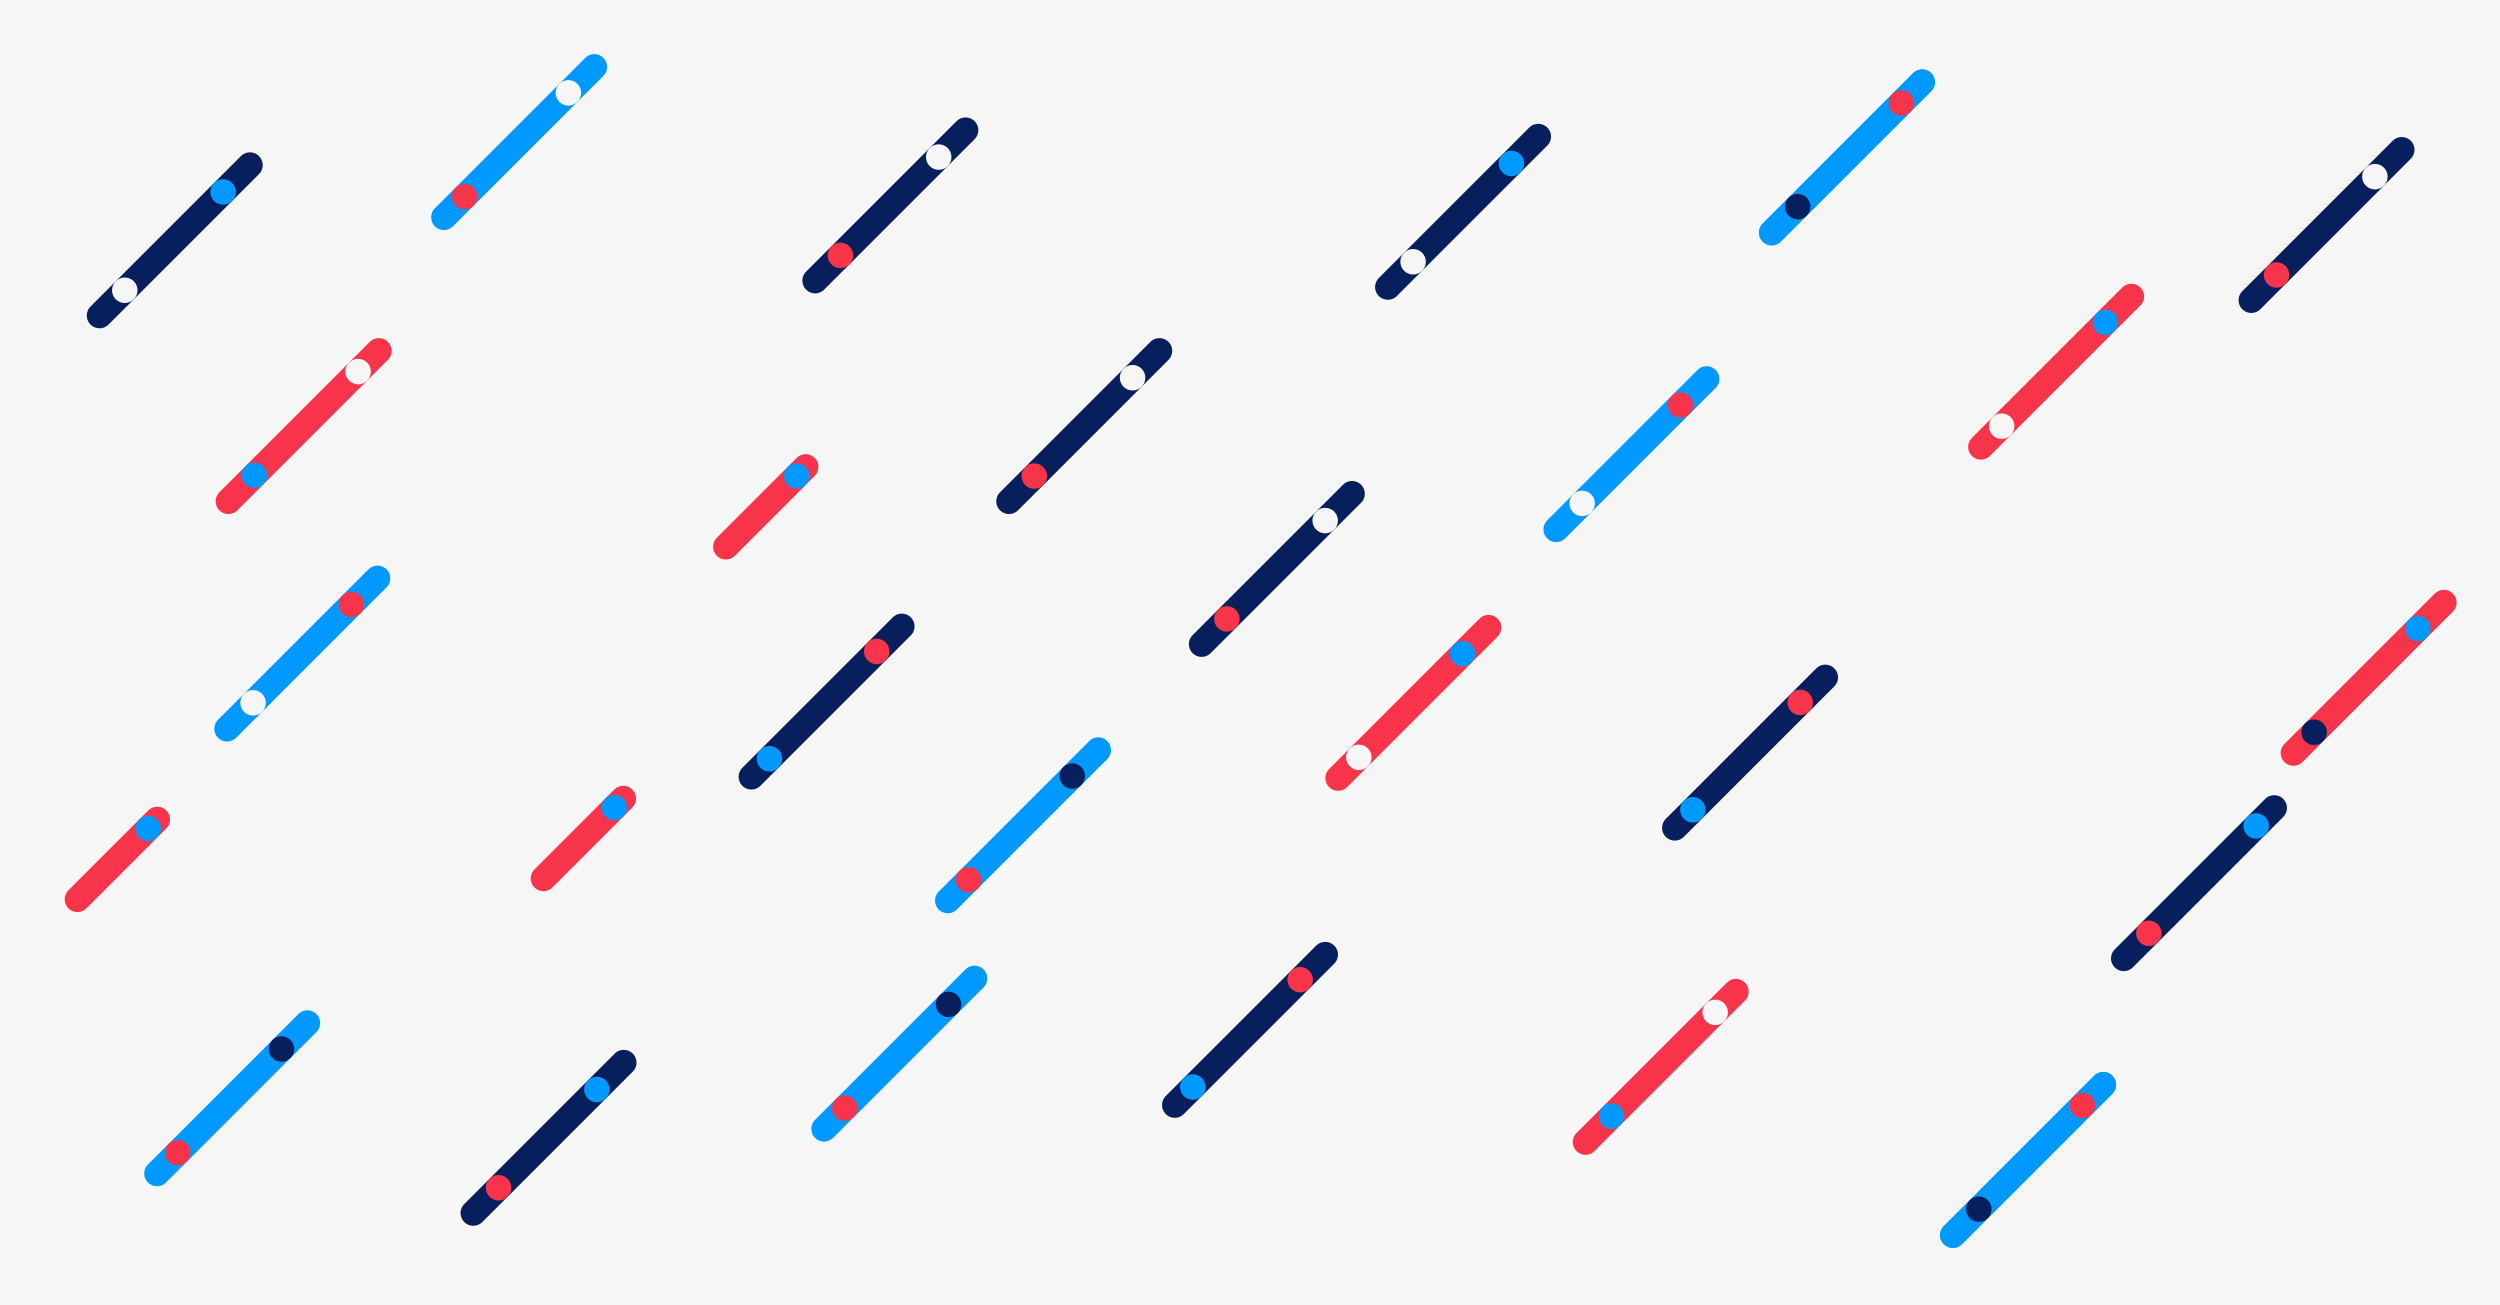
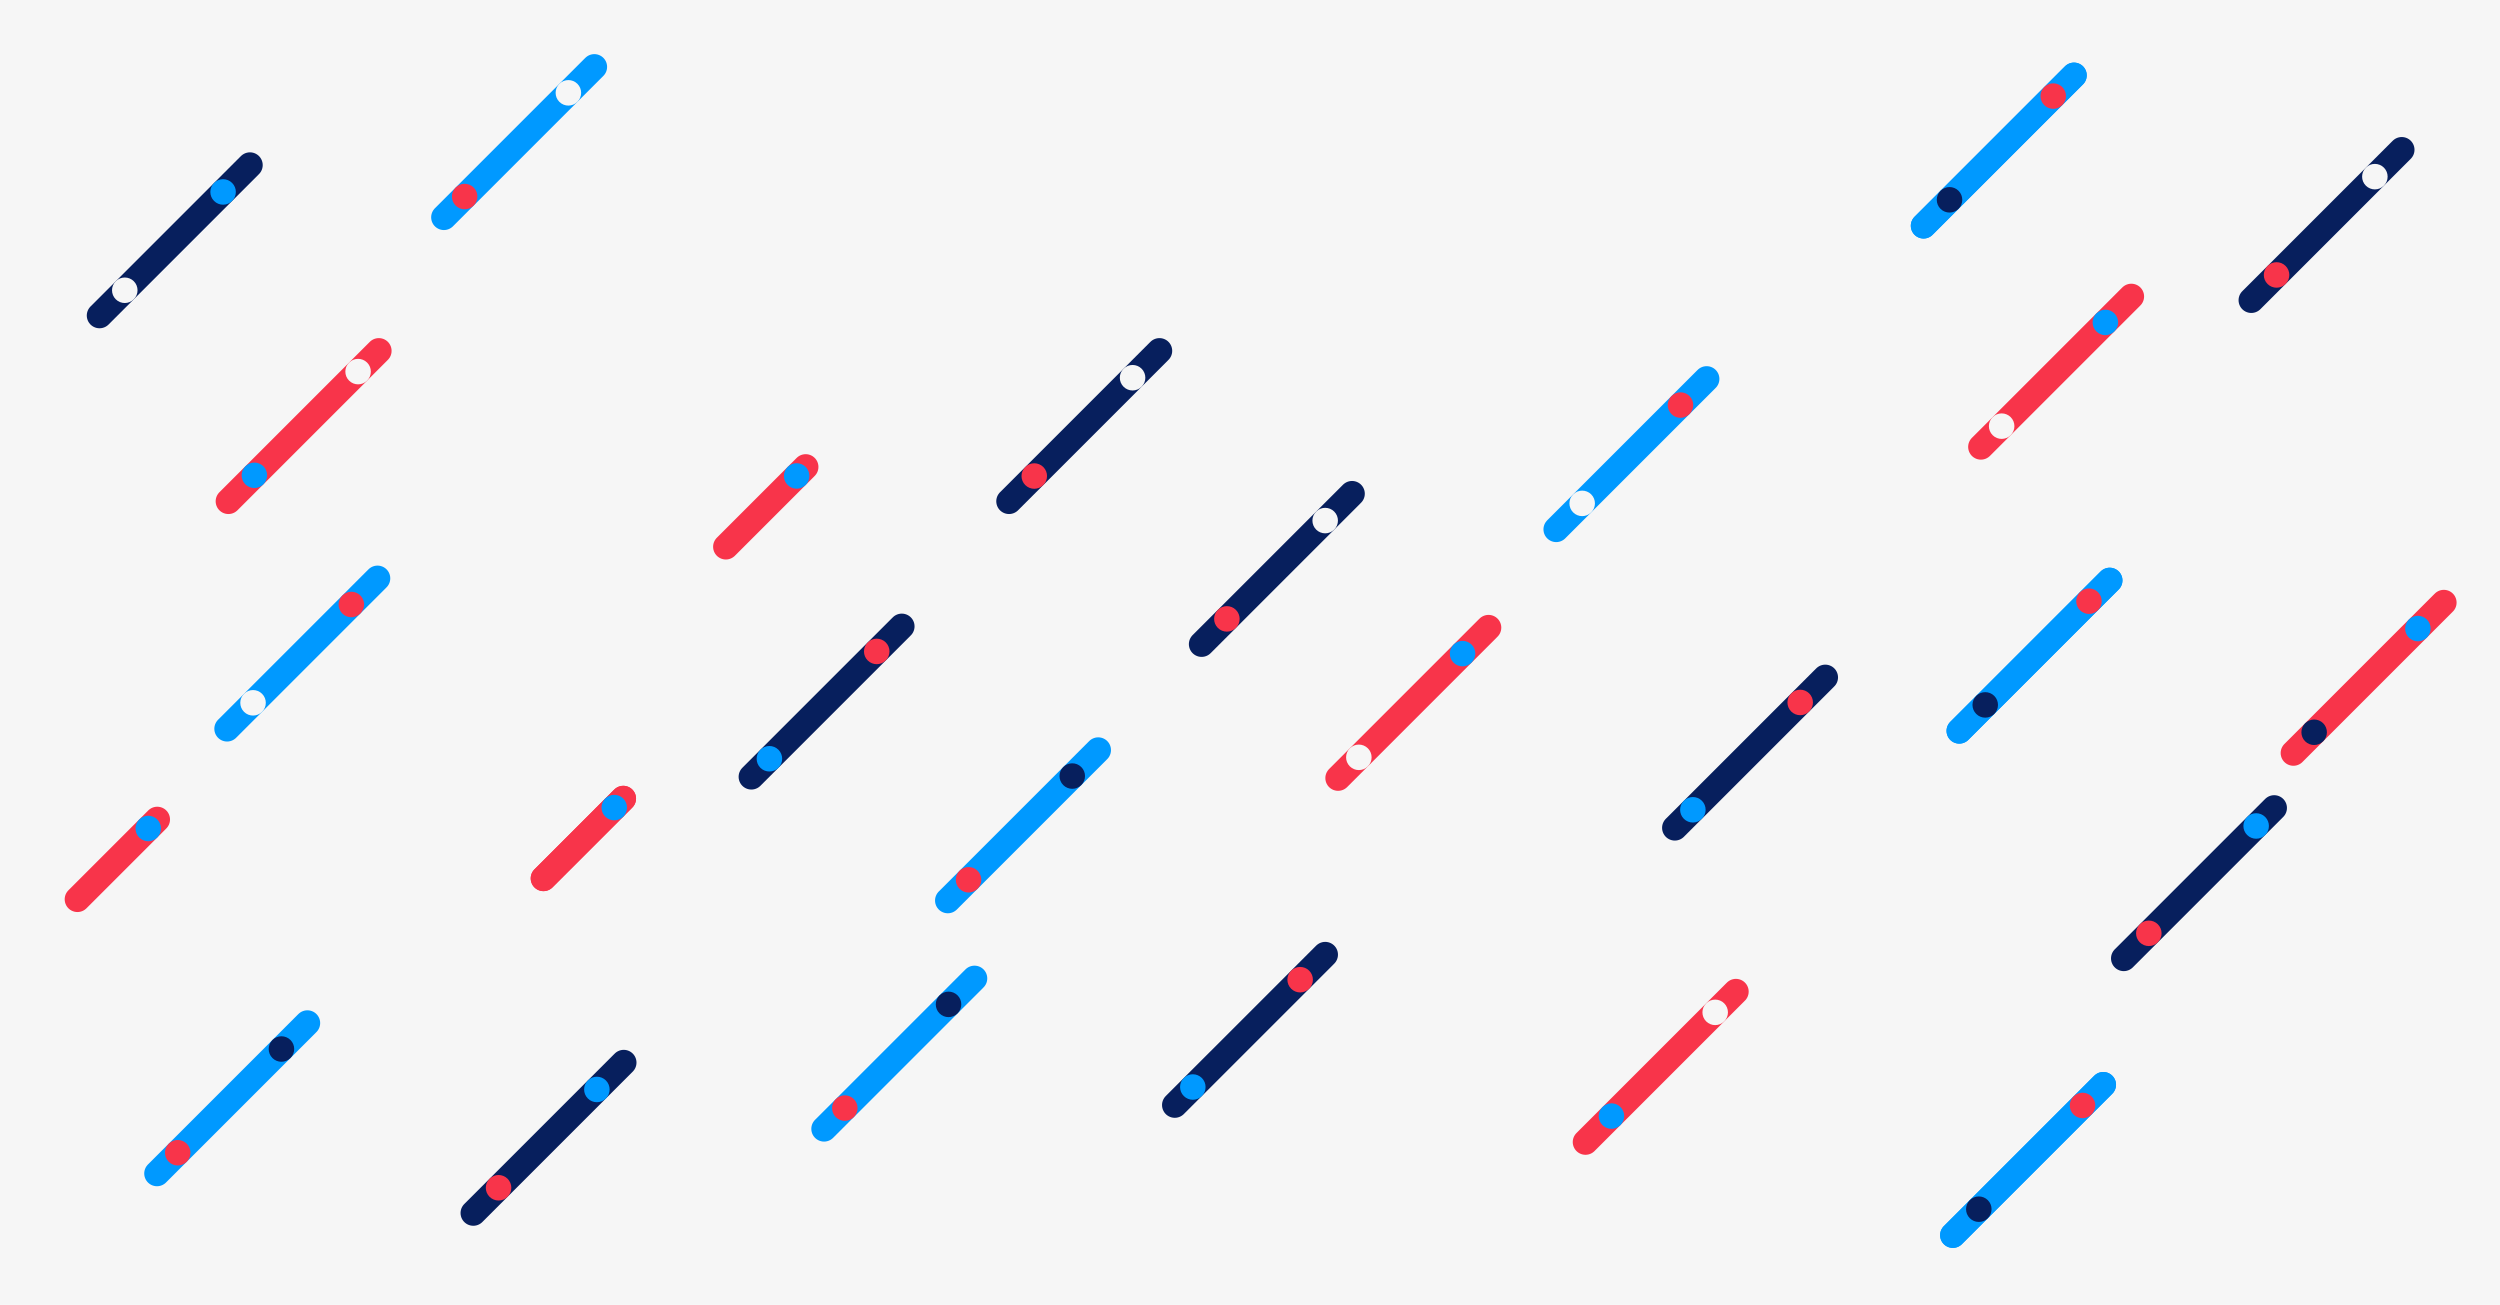
<svg xmlns="http://www.w3.org/2000/svg" width="1960" height="1023" viewBox="0 0 1960 1023" fill="none">
  <rect width="1960" height="1023" fill="#F6F6F6" />
  <path d="M764.011 767.071L646.071 885.011" stroke="#0099FF" stroke-width="20" stroke-linecap="round" />
  <circle cx="743.652" cy="787.43" r="10" transform="rotate(-135 743.652 787.43)" fill="#071F5D" />
  <circle cx="662.335" cy="868.747" r="10" transform="rotate(-135 662.335 868.747)" fill="#F8344A" />
  <path d="M861.011 588.071L743.071 706.011" stroke="#0099FF" stroke-width="20" stroke-linecap="round" />
  <circle cx="840.652" cy="608.43" r="10" transform="rotate(-135 840.652 608.43)" fill="#071F5D" />
  <circle cx="759.335" cy="689.747" r="10" transform="rotate(-135 759.335 689.747)" fill="#F8344A" />
  <path d="M241.011 802.071L123.071 920.011" stroke="#0099FF" stroke-width="20" stroke-linecap="round" />
  <circle cx="220.652" cy="822.43" r="10" transform="rotate(-135 220.652 822.43)" fill="#071F5D" />
  <circle cx="139.335" cy="903.747" r="10" transform="rotate(-135 139.335 903.747)" fill="#F8344A" />
-   <path d="M1389.03 182.366L1506.97 64.426" stroke="#0099FF" stroke-width="20" stroke-linecap="round" />
-   <path d="M1389.03 182.366L1506.97 64.426" stroke="#0099FF" stroke-width="20" stroke-linecap="round" />
-   <circle cx="10" cy="10" r="10" transform="matrix(-0.707107 -0.707107 -0.707107 0.707107 1423.53 162.007)" fill="#071F5D" />
-   <circle cx="10" cy="10" r="10" transform="matrix(-0.707107 -0.707107 -0.707107 0.707107 1504.85 80.6896)" fill="#F8344A" />
+   <path d="M1508.07 177.011L1626.01 59.071" stroke="#0099FF" stroke-width="20" stroke-linecap="round" />
+   <path d="M1508.07 177.011L1626.01 59.071" stroke="#0099FF" stroke-width="20" stroke-linecap="round" />
+   <circle cx="10" cy="10" r="10" transform="matrix(-0.707107 -0.707107 -0.707107 0.707107 1542.57 156.652)" fill="#071F5D" />
+   <circle cx="10" cy="10" r="10" transform="matrix(-0.707107 -0.707107 -0.707107 0.707107 1623.89 75.3345)" fill="#F8344A" />
+   <path d="M1536.07 573.011L1654.01 455.071" stroke="#0099FF" stroke-width="20" stroke-linecap="round" />
+   <path d="M1536.07 573.011L1654.01 455.071" stroke="#0099FF" stroke-width="20" stroke-linecap="round" />
+   <circle cx="10" cy="10" r="10" transform="matrix(-0.707107 -0.707107 -0.707107 0.707107 1570.57 552.652)" fill="#071F5D" />
+   <circle cx="10" cy="10" r="10" transform="matrix(-0.707107 -0.707107 -0.707107 0.707107 1651.89 471.334)" fill="#F8344A" />
  <path d="M1531.03 968.366L1648.97 850.426" stroke="#0099FF" stroke-width="20" stroke-linecap="round" />
  <path d="M1531.03 968.366L1648.97 850.426" stroke="#0099FF" stroke-width="20" stroke-linecap="round" />
  <circle cx="10" cy="10" r="10" transform="matrix(-0.707107 -0.707107 -0.707107 0.707107 1565.53 948.007)" fill="#071F5D" />
  <circle cx="10" cy="10" r="10" transform="matrix(-0.707107 -0.707107 -0.707107 0.707107 1646.85 866.69)" fill="#F8344A" />
  <path d="M465.97 52.426L348.03 170.366" stroke="#0099FF" stroke-width="20" stroke-linecap="round" />
  <circle cx="445.611" cy="72.785" r="10" transform="rotate(-135 445.611 72.7851)" fill="#F6F6F6" />
  <circle cx="364.294" cy="154.102" r="10" transform="rotate(-135 364.294 154.102)" fill="#F8344A" />
  <path d="M178.03 571.366L295.97 453.426" stroke="#0099FF" stroke-width="20" stroke-linecap="round" />
  <circle cx="10" cy="10" r="10" transform="matrix(-0.707107 -0.707107 -0.707107 0.707107 212.531 551.007)" fill="#F6F6F6" />
  <circle cx="10" cy="10" r="10" transform="matrix(-0.707107 -0.707107 -0.707107 0.707107 289.606 473.932)" fill="#F8344A" />
  <path d="M1220.07 415.011L1338.01 297.071" stroke="#0099FF" stroke-width="20" stroke-linecap="round" />
  <circle cx="10" cy="10" r="10" transform="matrix(-0.707107 -0.707107 -0.707107 0.707107 1254.57 394.652)" fill="#F6F6F6" />
  <circle cx="10" cy="10" r="10" transform="matrix(-0.707107 -0.707107 -0.707107 0.707107 1331.65 317.577)" fill="#F8344A" />
  <path d="M489.011 833.071L430.041 892.041L371.071 951.011" stroke="#071F5D" stroke-width="20" stroke-linecap="round" />
  <circle cx="390.87" cy="931.212" r="10" transform="rotate(-135 390.87 931.212)" fill="#F8344A" />
  <circle cx="467.945" cy="854.137" r="10" transform="rotate(-135 467.945 854.137)" fill="#0099FF" />
  <path d="M1882.97 117.426L1824 176.396L1765.03 235.366" stroke="#071F5D" stroke-width="20" stroke-linecap="round" />
  <circle cx="1784.83" cy="215.567" r="10" transform="rotate(-135 1784.83 215.567)" fill="#F8344A" />
  <circle cx="1861.9" cy="138.492" r="10" transform="rotate(-135 1861.9 138.492)" fill="#F6F6F6" />
-   <path d="M757.011 102.071L698.041 161.041L639.071 220.011" stroke="#071F5D" stroke-width="20" stroke-linecap="round" />
-   <circle cx="658.87" cy="200.212" r="10" transform="rotate(-135 658.87 200.212)" fill="#F8344A" />
-   <circle cx="735.945" cy="123.137" r="10" transform="rotate(-135 735.945 123.137)" fill="#F6F6F6" />
  <path d="M909.011 275.071L850.041 334.041L791.071 393.011" stroke="#071F5D" stroke-width="20" stroke-linecap="round" />
  <circle cx="810.87" cy="373.212" r="10" transform="rotate(-135 810.87 373.212)" fill="#F8344A" />
  <circle cx="887.945" cy="296.137" r="10" transform="rotate(-135 887.945 296.137)" fill="#F6F6F6" />
  <path d="M1060.01 387.071L1001.04 446.041L942.071 505.011" stroke="#071F5D" stroke-width="20" stroke-linecap="round" />
  <circle cx="961.87" cy="485.212" r="10" transform="rotate(-135 961.87 485.212)" fill="#F8344A" />
  <circle cx="1038.94" cy="408.137" r="10" transform="rotate(-135 1038.94 408.137)" fill="#F6F6F6" />
  <path d="M195.97 129.426L137 188.396L78.03 247.366" stroke="#071F5D" stroke-width="20" stroke-linecap="round" />
  <circle cx="97.829" cy="227.567" r="10" transform="rotate(-135 97.8291 227.567)" fill="#F6F6F6" />
  <circle cx="174.904" cy="150.492" r="10" transform="rotate(-135 174.904 150.492)" fill="#0099FF" />
-   <path d="M1206.01 107.071L1147.04 166.041L1088.07 225.011" stroke="#071F5D" stroke-width="20" stroke-linecap="round" />
-   <circle cx="1107.87" cy="205.212" r="10" transform="rotate(-135 1107.87 205.212)" fill="#F6F6F6" />
-   <circle cx="1184.94" cy="128.137" r="10" transform="rotate(-135 1184.94 128.137)" fill="#0099FF" />
  <path d="M123.292 642.462L60.708 705.046" stroke="#F8344A" stroke-width="20" stroke-linecap="round" />
  <circle cx="116.216" cy="649.539" r="10" transform="rotate(-135 116.216 649.539)" fill="#0099FF" />
+   <path d="M488.656 626.071L426.071 688.656" stroke="#F8344A" stroke-width="20" stroke-linecap="round" />
+   <circle cx="481.579" cy="633.148" r="10" transform="rotate(-135 481.579 633.148)" fill="#0099FF" />
  <path d="M488.656 626.071L426.071 688.656" stroke="#F8344A" stroke-width="20" stroke-linecap="round" />
  <circle cx="481.579" cy="633.148" r="10" transform="rotate(-135 481.579 633.148)" fill="#0099FF" />
  <path d="M631.656 366.071L569.071 428.656" stroke="#F8344A" stroke-width="20" stroke-linecap="round" />
  <circle cx="624.579" cy="373.148" r="10" transform="rotate(-135 624.579 373.148)" fill="#0099FF" />
  <path d="M1038.97 748.426L921.03 866.366" stroke="#071F5D" stroke-width="20" stroke-linecap="round" />
  <circle cx="1019.32" cy="768.078" r="10" transform="rotate(-135 1019.32 768.078)" fill="#F8344A" />
  <circle cx="935.172" cy="852.224" r="10" transform="rotate(-135 935.172 852.224)" fill="#0099FF" />
  <path d="M707.011 491.071L589.071 609.011" stroke="#071F5D" stroke-width="20" stroke-linecap="round" />
  <circle cx="687.359" cy="510.723" r="10" transform="rotate(-135 687.359 510.723)" fill="#F8344A" />
  <circle cx="603.213" cy="594.869" r="10" transform="rotate(-135 603.213 594.869)" fill="#0099FF" />
  <path d="M1431.01 531.071L1313.07 649.011" stroke="#071F5D" stroke-width="20" stroke-linecap="round" />
  <circle cx="1411.36" cy="550.723" r="10" transform="rotate(-135 1411.36 550.723)" fill="#F8344A" />
  <circle cx="1327.21" cy="634.869" r="10" transform="rotate(-135 1327.21 634.869)" fill="#0099FF" />
  <path d="M1665.03 751.366L1782.97 633.426" stroke="#071F5D" stroke-width="20" stroke-linecap="round" />
  <circle cx="10" cy="10" r="10" transform="matrix(-0.707107 -0.707107 -0.707107 0.707107 1698.82 731.714)" fill="#F8344A" />
  <circle cx="10" cy="10" r="10" transform="matrix(-0.707107 -0.707107 -0.707107 0.707107 1782.97 647.568)" fill="#0099FF" />
  <path d="M1243.03 895.366L1360.97 777.426" stroke="#F8344A" stroke-width="20" stroke-linecap="round" />
  <circle cx="10" cy="10" r="10" transform="matrix(-0.707107 -0.707107 -0.707107 0.707107 1277.53 875.007)" fill="#0099FF" />
  <circle cx="1344.71" cy="793.69" r="10" transform="rotate(-135 1344.71 793.69)" fill="#F6F6F6" />
  <path d="M179.071 393.011L297.011 275.071" stroke="#F8344A" stroke-width="20" stroke-linecap="round" />
  <circle cx="10" cy="10" r="10" transform="matrix(-0.707107 -0.707107 -0.707107 0.707107 213.572 372.652)" fill="#0099FF" />
  <circle cx="280.747" cy="291.334" r="10" transform="rotate(-135 280.747 291.334)" fill="#F6F6F6" />
  <path d="M1670.97 232.426L1553.03 350.366" stroke="#F8344A" stroke-width="20" stroke-linecap="round" />
  <circle cx="1650.61" cy="252.785" r="10" transform="rotate(-135 1650.61 252.785)" fill="#0099FF" />
  <circle cx="10" cy="10" r="10" transform="matrix(-0.707107 -0.707107 -0.707107 0.707107 1583.44 334.103)" fill="#F6F6F6" />
  <path d="M1167.01 492.071L1049.07 610.011" stroke="#F8344A" stroke-width="20" stroke-linecap="round" />
  <circle cx="1146.65" cy="512.43" r="10" transform="rotate(-135 1146.65 512.43)" fill="#0099FF" />
  <circle cx="10" cy="10" r="10" transform="matrix(-0.707107 -0.707107 -0.707107 0.707107 1079.48 593.747)" fill="#F6F6F6" />
  <path d="M1915.97 472.426L1798.03 590.366" stroke="#F8344A" stroke-width="20" stroke-linecap="round" />
  <circle cx="1895.61" cy="492.785" r="10" transform="rotate(-135 1895.61 492.785)" fill="#0099FF" />
  <circle cx="10" cy="10" r="10" transform="matrix(-0.707107 -0.707107 -0.707107 0.707107 1828.44 574.102)" fill="#071F5D" />
</svg>
